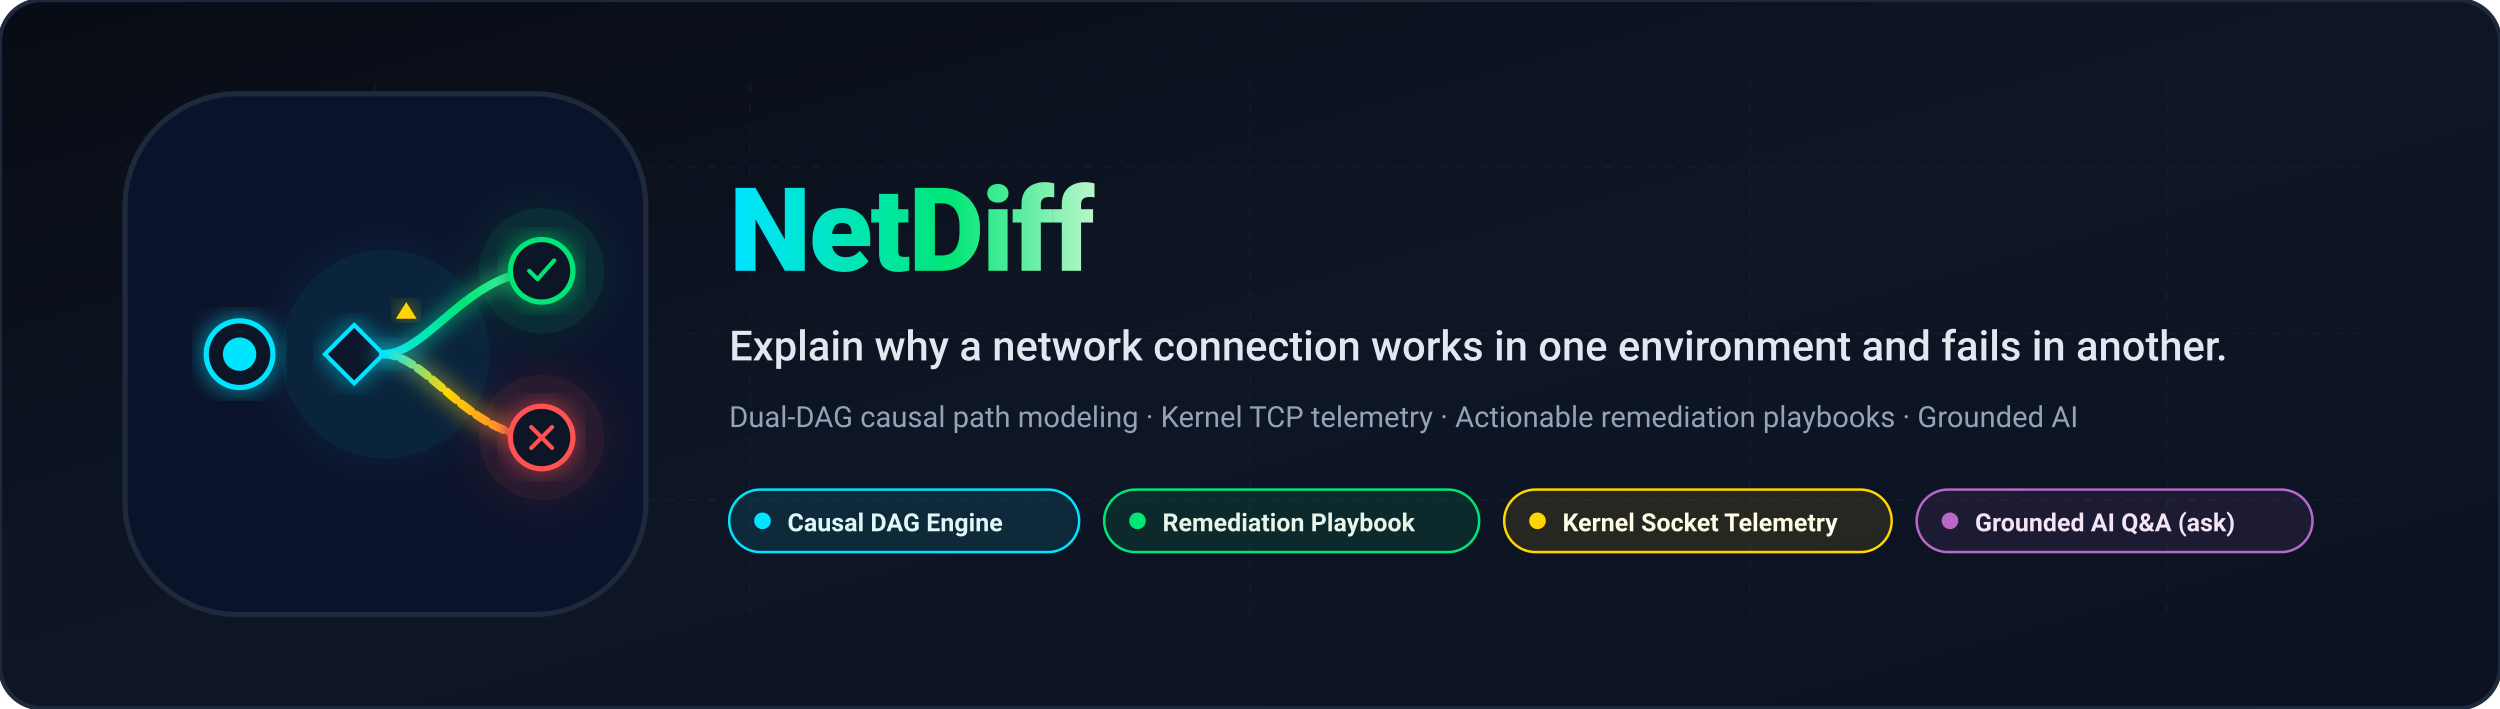
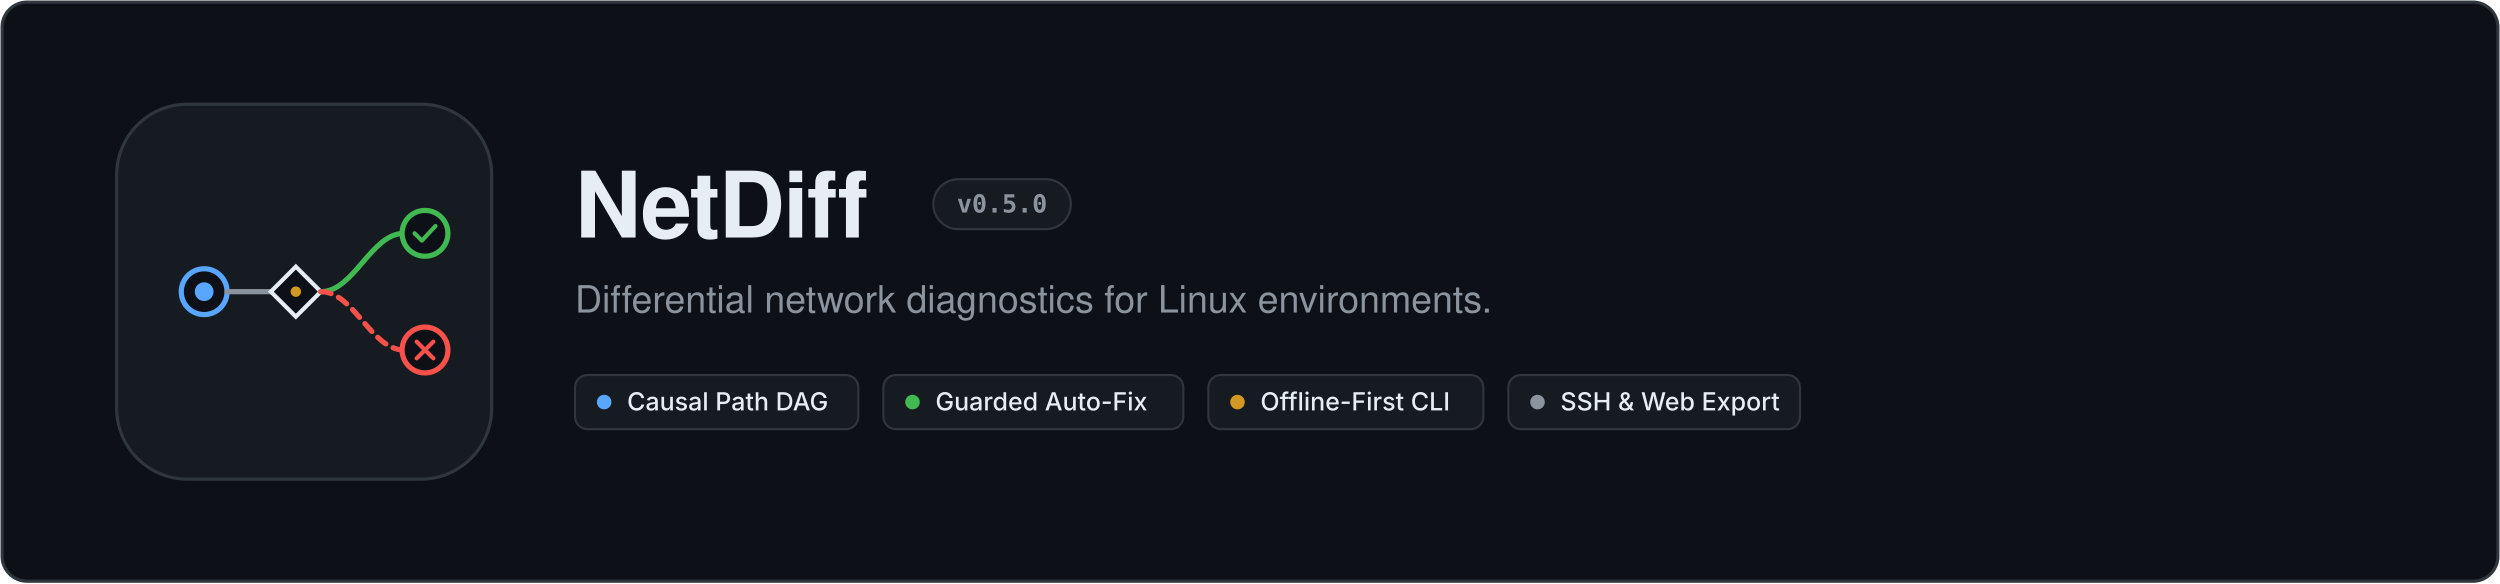
- <svg xmlns="http://www.w3.org/2000/svg" viewBox="0 0 1200 340" width="100%" height="100%">
-   <defs>
-     <linearGradient id="bgGrad" x1="0%" y1="0%" x2="100%" y2="100%">
-       <stop offset="0%" stop-color="#080C14" />
-       <stop offset="50%" stop-color="#0E1626" />
-       <stop offset="100%" stop-color="#0B1120" />
-     </linearGradient>
-     <linearGradient id="titleGrad" x1="0%" y1="0%" x2="100%" y2="0%">
-       <stop offset="0%" stop-color="#00E5FF" />
-       <stop offset="60%" stop-color="#00E676" />
-       <stop offset="100%" stop-color="#B9F6CA" />
-     </linearGradient>
-     <linearGradient id="greenGrad" x1="0%" y1="0%" x2="100%" y2="0%">
-       <stop offset="0%" stop-color="#00E5FF" />
-       <stop offset="50%" stop-color="#00E676" />
-       <stop offset="100%" stop-color="#69F0AE" />
-     </linearGradient>
-     <linearGradient id="redGrad" x1="0%" y1="0%" x2="100%" y2="0%">
-       <stop offset="0%" stop-color="#00E5FF" />
-       <stop offset="40%" stop-color="#FFD600" />
-       <stop offset="100%" stop-color="#FF5252" />
-     </linearGradient>
-     <filter id="glow" x="-20%" y="-20%" width="140%" height="140%">
-       <feGaussianBlur stdDeviation="5" result="blur" />
-       <feComposite in="SourceGraphic" in2="blur" operator="over" />
-     </filter>
-     <filter id="softGlow" x="-30%" y="-30%" width="160%" height="160%">
-       <feGaussianBlur stdDeviation="10" result="blur" />
-       <feComposite in="SourceGraphic" in2="blur" operator="over" />
-     </filter>
-   </defs>
-   <rect width="1200" height="340" rx="20" fill="url(#bgGrad)" stroke="#1E293B" stroke-width="2" />
-   <g stroke="#1E293B" stroke-width="1" stroke-dasharray="4 6" opacity="0.3">
-     <line x1="60" y1="80" x2="1140" y2="80" />
-     <line x1="60" y1="160" x2="1140" y2="160" />
-     <line x1="60" y1="240" x2="1140" y2="240" />
-     <line x1="180" y1="40" x2="180" y2="300" />
-     <line x1="360" y1="40" x2="360" y2="300" />
-     <line x1="600" y1="40" x2="600" y2="300" />
-     <line x1="840" y1="40" x2="840" y2="300" />
-     <line x1="1040" y1="40" x2="1040" y2="300" />
+ <svg xmlns="http://www.w3.org/2000/svg" viewBox="0 0 1200 280" width="100%" height="100%">
+   <rect x="1" y="1" width="1198" height="278" rx="12" fill="#0d1117" stroke="#30363d" stroke-width="1.5" />
+   <g transform="translate(56, 50)">
+     <rect width="180" height="180" rx="34" fill="#161b22" stroke="#30363d" stroke-width="1.5" />
+     <circle cx="42" cy="90" r="11" fill="#0d1117" stroke="#58a6ff" stroke-width="2.5" />
+     <circle cx="42" cy="90" r="4.5" fill="#58a6ff" />
+     <path d="M 53 90 L 76 90" stroke="#8b949e" stroke-width="2.5" stroke-linecap="round" />
+     <polygon points="86,78 98,90 86,102 74,90" fill="#0d1117" stroke="#e6edf3" stroke-width="2" />
+     <circle cx="86" cy="90" r="2.5" fill="#d29922" />
+     <path d="M 98 90 C 114 90, 122 62, 138 62" fill="none" stroke="#3fb950" stroke-width="2.5" stroke-linecap="round" />
+     <path d="M 98 90 C 114 90, 122 118, 138 118" fill="none" stroke="#f85149" stroke-width="2.5" stroke-linecap="round" stroke-dasharray="5 4" />
+     <circle cx="148" cy="62" r="11" fill="#0d1117" stroke="#3fb950" stroke-width="2.5" />
+     <path d="M 143 62 L 146.5 65.5 L 153 58.5" fill="none" stroke="#3fb950" stroke-width="2" stroke-linecap="round" stroke-linejoin="round" />
+     <circle cx="148" cy="118" r="11" fill="#0d1117" stroke="#f85149" stroke-width="2.5" />
+     <path d="M 144 114 L 152 122 M 152 114 L 144 122" fill="none" stroke="#f85149" stroke-width="2" stroke-linecap="round" />
  </g>
-   <g transform="translate(60, 45)">
-     <rect width="250" height="250" rx="54" fill="#0B132B" stroke="#1E293B" stroke-width="2.5" />
-     <circle cx="125" cy="125" r="50" fill="#00E5FF" opacity="0.08" filter="url(#softGlow)" />
-     <circle cx="200" cy="85" r="30" fill="#00E676" opacity="0.12" filter="url(#softGlow)" />
-     <circle cx="200" cy="165" r="30" fill="#FF5252" opacity="0.12" filter="url(#softGlow)" />
-     <circle cx="55" cy="125" r="16" fill="#111827" stroke="#00E5FF" stroke-width="2.5" filter="url(#glow)" />
-     <circle cx="55" cy="125" r="8" fill="#00E5FF" />
-     <path d="M 55 125 L 110 125" stroke="#00E5FF" stroke-width="4" stroke-linecap="round" filter="url(#glow)" />
-     <polygon points="110,111 124,125 110,139 96,125" fill="#0F172A" stroke="#00E5FF" stroke-width="2" filter="url(#glow)" />
-     <path d="M 124 125 C 145 125, 165 85, 200 85" fill="none" stroke="url(#greenGrad)" stroke-width="4" stroke-linecap="round" filter="url(#glow)" />
-     <path d="M 124 125 C 145 125, 165 165, 200 165" fill="none" stroke="url(#redGrad)" stroke-width="4" stroke-linecap="round" stroke-dasharray="6 3" filter="url(#glow)" />
-     <circle cx="200" cy="85" r="15" fill="#111827" stroke="#00E676" stroke-width="2.5" filter="url(#glow)" />
-     <path d="M 194 85 L 198 89 L 206 80" fill="none" stroke="#00E676" stroke-width="2" stroke-linecap="round" stroke-linejoin="round" />
-     <circle cx="200" cy="165" r="15" fill="#111827" stroke="#FF5252" stroke-width="2.5" filter="url(#glow)" />
-     <path d="M 195 160 L 205 170 M 205 160 L 195 170" fill="none" stroke="#FF5252" stroke-width="2" stroke-linecap="round" />
-     <polygon points="135,100 140,108 130,108" fill="#FFD600" filter="url(#glow)" />
-   </g>
-   <g transform="translate(350, 75)">
-     <text x="0" y="55" font-family="-apple-system, BlinkMacSystemFont, 'Segoe UI', Roboto, Helvetica, Arial, sans-serif" font-size="56" font-weight="800" letter-spacing="-1" fill="url(#titleGrad)">NetDiff</text>
-     <text x="0" y="98" font-family="-apple-system, BlinkMacSystemFont, 'Segoe UI', Roboto, Helvetica, Arial, sans-serif" font-size="20" font-weight="500" fill="#E2E8F0">
-       Explain why a network connection works in one environment and fails in another.
+   <g transform="translate(276, 72)">
+     <text x="0" y="42" font-family="-apple-system, BlinkMacSystemFont, 'Segoe UI', Helvetica, Arial, sans-serif" font-size="44" font-weight="700" letter-spacing="-0.8" fill="#e6edf3">NetDiff</text>
+     <rect x="172" y="14" width="66" height="24" rx="12" fill="#161b22" stroke="#30363d" stroke-width="1" />
+     <text x="205" y="30" text-anchor="middle" font-family="'SFMono-Regular', Consolas, monospace" font-size="12" font-weight="600" fill="#8b949e">v0.5.0</text>
+     <text x="0" y="78" font-family="-apple-system, BlinkMacSystemFont, 'Segoe UI', Helvetica, Arial, sans-serif" font-size="18" font-weight="400" fill="#8b949e">
+       Differential network diagnostics for Linux environments.
    </text>
-     <text x="0" y="130" font-family="-apple-system, BlinkMacSystemFont, 'Segoe UI', Roboto, Helvetica, Arial, sans-serif" font-size="14" font-weight="400" fill="#94A3B8">
-       Dual-DAG causal path modeling · Kernel TCP telemetry · Actionable remediation playbooks · Grounded AI
-     </text>
-     <g transform="translate(0, 160)">
-       <g transform="translate(0, 0)">
-         <rect width="168" height="30" rx="15" fill="rgba(0, 229, 255, 0.1)" stroke="#00E5FF" stroke-width="1.2" />
-         <circle cx="16" cy="15" r="4" fill="#00E5FF" />
-         <text x="28" y="20" font-family="-apple-system, BlinkMacSystemFont, 'Segoe UI', Roboto, sans-serif" font-size="12" font-weight="600" fill="#E0F7FA">Causal DAG Engine</text>
+     <g transform="translate(0, 108)">
+       <rect width="136" height="26" rx="6" fill="#161b22" stroke="#30363d" stroke-width="1" />
+       <circle cx="14" cy="13" r="3.5" fill="#58a6ff" />
+       <text x="25" y="17" font-family="-apple-system, BlinkMacSystemFont, 'Segoe UI', sans-serif" font-size="12" font-weight="500" fill="#e6edf3">Causal Path DAG</text>
+       <g transform="translate(148, 0)">
+         <rect width="144" height="26" rx="6" fill="#161b22" stroke="#30363d" stroke-width="1" />
+         <circle cx="14" cy="13" r="3.5" fill="#3fb950" />
+         <text x="25" y="17" font-family="-apple-system, BlinkMacSystemFont, 'Segoe UI', sans-serif" font-size="12" font-weight="500" fill="#e6edf3">Guarded Auto-Fix</text>
      </g>
-       <g transform="translate(180, 0)">
-         <rect width="180" height="30" rx="15" fill="rgba(0, 230, 118, 0.1)" stroke="#00E676" stroke-width="1.2" />
-         <circle cx="16" cy="15" r="4" fill="#00E676" />
-         <text x="28" y="20" font-family="-apple-system, BlinkMacSystemFont, 'Segoe UI', Roboto, sans-serif" font-size="12" font-weight="600" fill="#E8F5E9">Remediation Playbook</text>
+       <g transform="translate(304, 0)">
+         <rect width="132" height="26" rx="6" fill="#161b22" stroke="#30363d" stroke-width="1" />
+         <circle cx="14" cy="13" r="3.5" fill="#d29922" />
+         <text x="25" y="17" font-family="-apple-system, BlinkMacSystemFont, 'Segoe UI', sans-serif" font-size="12" font-weight="500" fill="#e6edf3">Offline-First CLI</text>
      </g>
-       <g transform="translate(372, 0)">
-         <rect width="186" height="30" rx="15" fill="rgba(255, 214, 0, 0.1)" stroke="#FFD600" stroke-width="1.2" />
-         <circle cx="16" cy="15" r="4" fill="#FFD600" />
-         <text x="28" y="20" font-family="-apple-system, BlinkMacSystemFont, 'Segoe UI', Roboto, sans-serif" font-size="12" font-weight="600" fill="#FFFDE7">Kernel Socket Telemetry</text>
-       </g>
-       <g transform="translate(570, 0)">
-         <rect width="190" height="30" rx="15" fill="rgba(186, 104, 200, 0.1)" stroke="#BA68C8" stroke-width="1.2" />
-         <circle cx="16" cy="15" r="4" fill="#BA68C8" />
-         <text x="28" y="20" font-family="-apple-system, BlinkMacSystemFont, 'Segoe UI', Roboto, sans-serif" font-size="12" font-weight="600" fill="#F3E5F5">Grounded AI Q&amp;A (ask)</text>
+       <g transform="translate(448, 0)">
+         <rect width="140" height="26" rx="6" fill="#161b22" stroke="#30363d" stroke-width="1" />
+         <circle cx="14" cy="13" r="3.5" fill="#8b949e" />
+         <text x="25" y="17" font-family="-apple-system, BlinkMacSystemFont, 'Segoe UI', sans-serif" font-size="12" font-weight="500" fill="#e6edf3">SSH &amp; Web Export</text>
      </g>
    </g>
  </g>
</svg>
